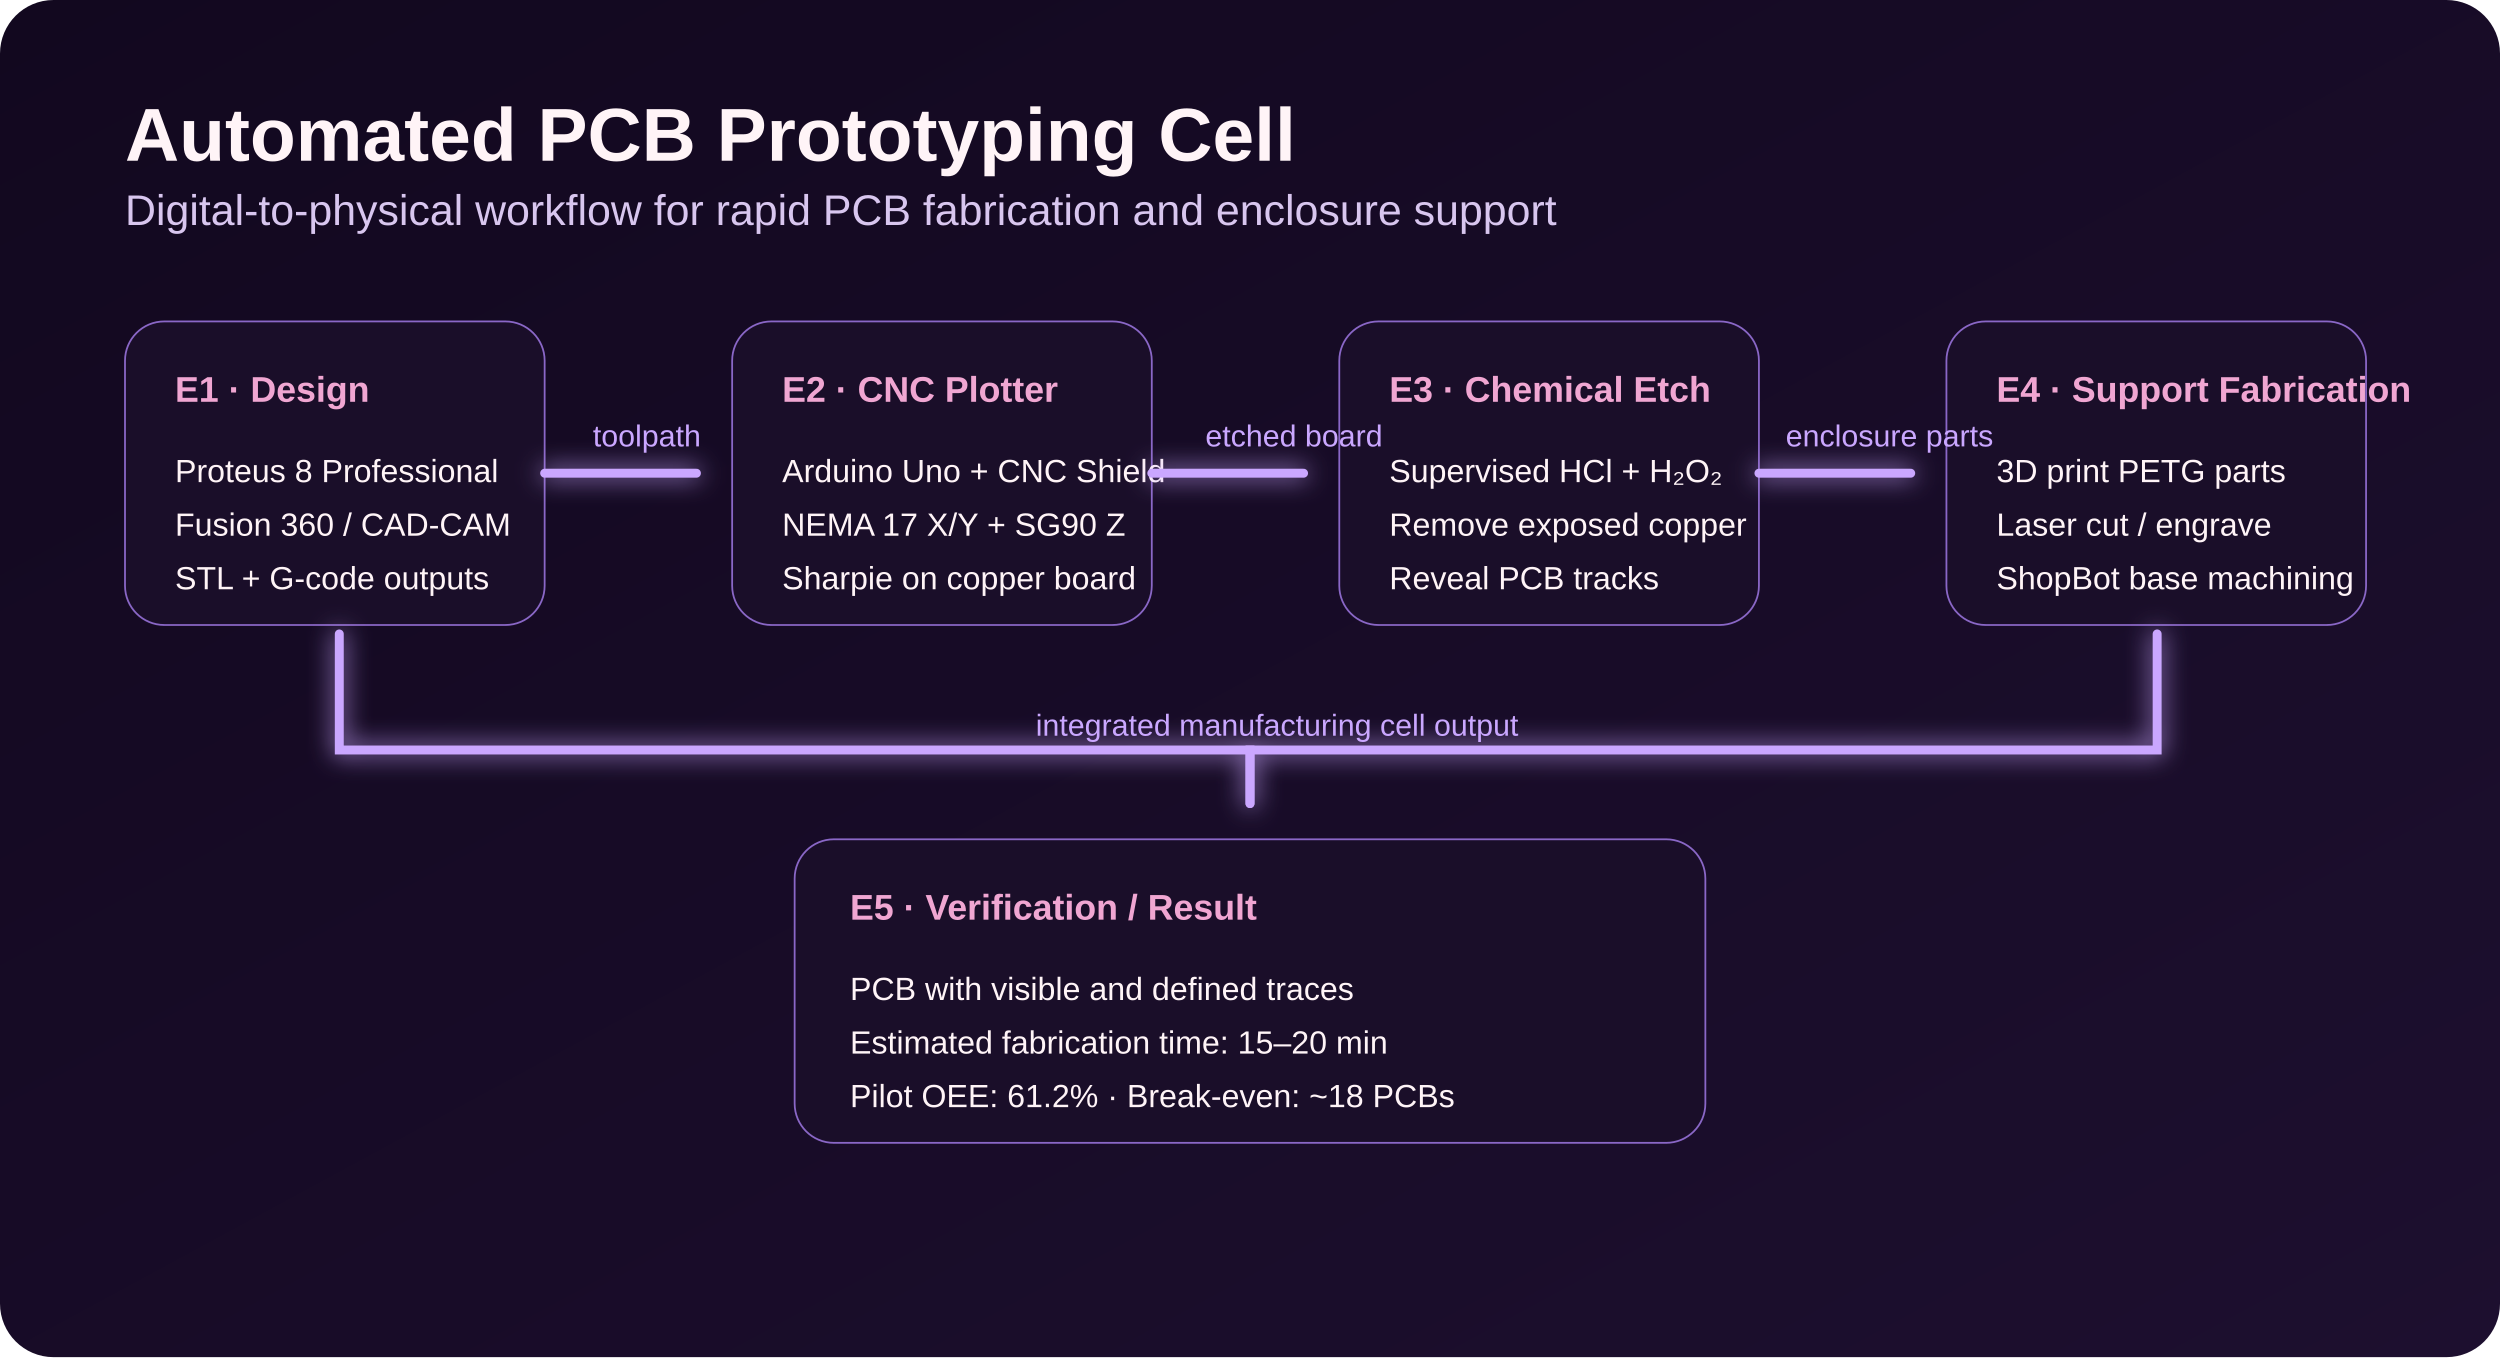
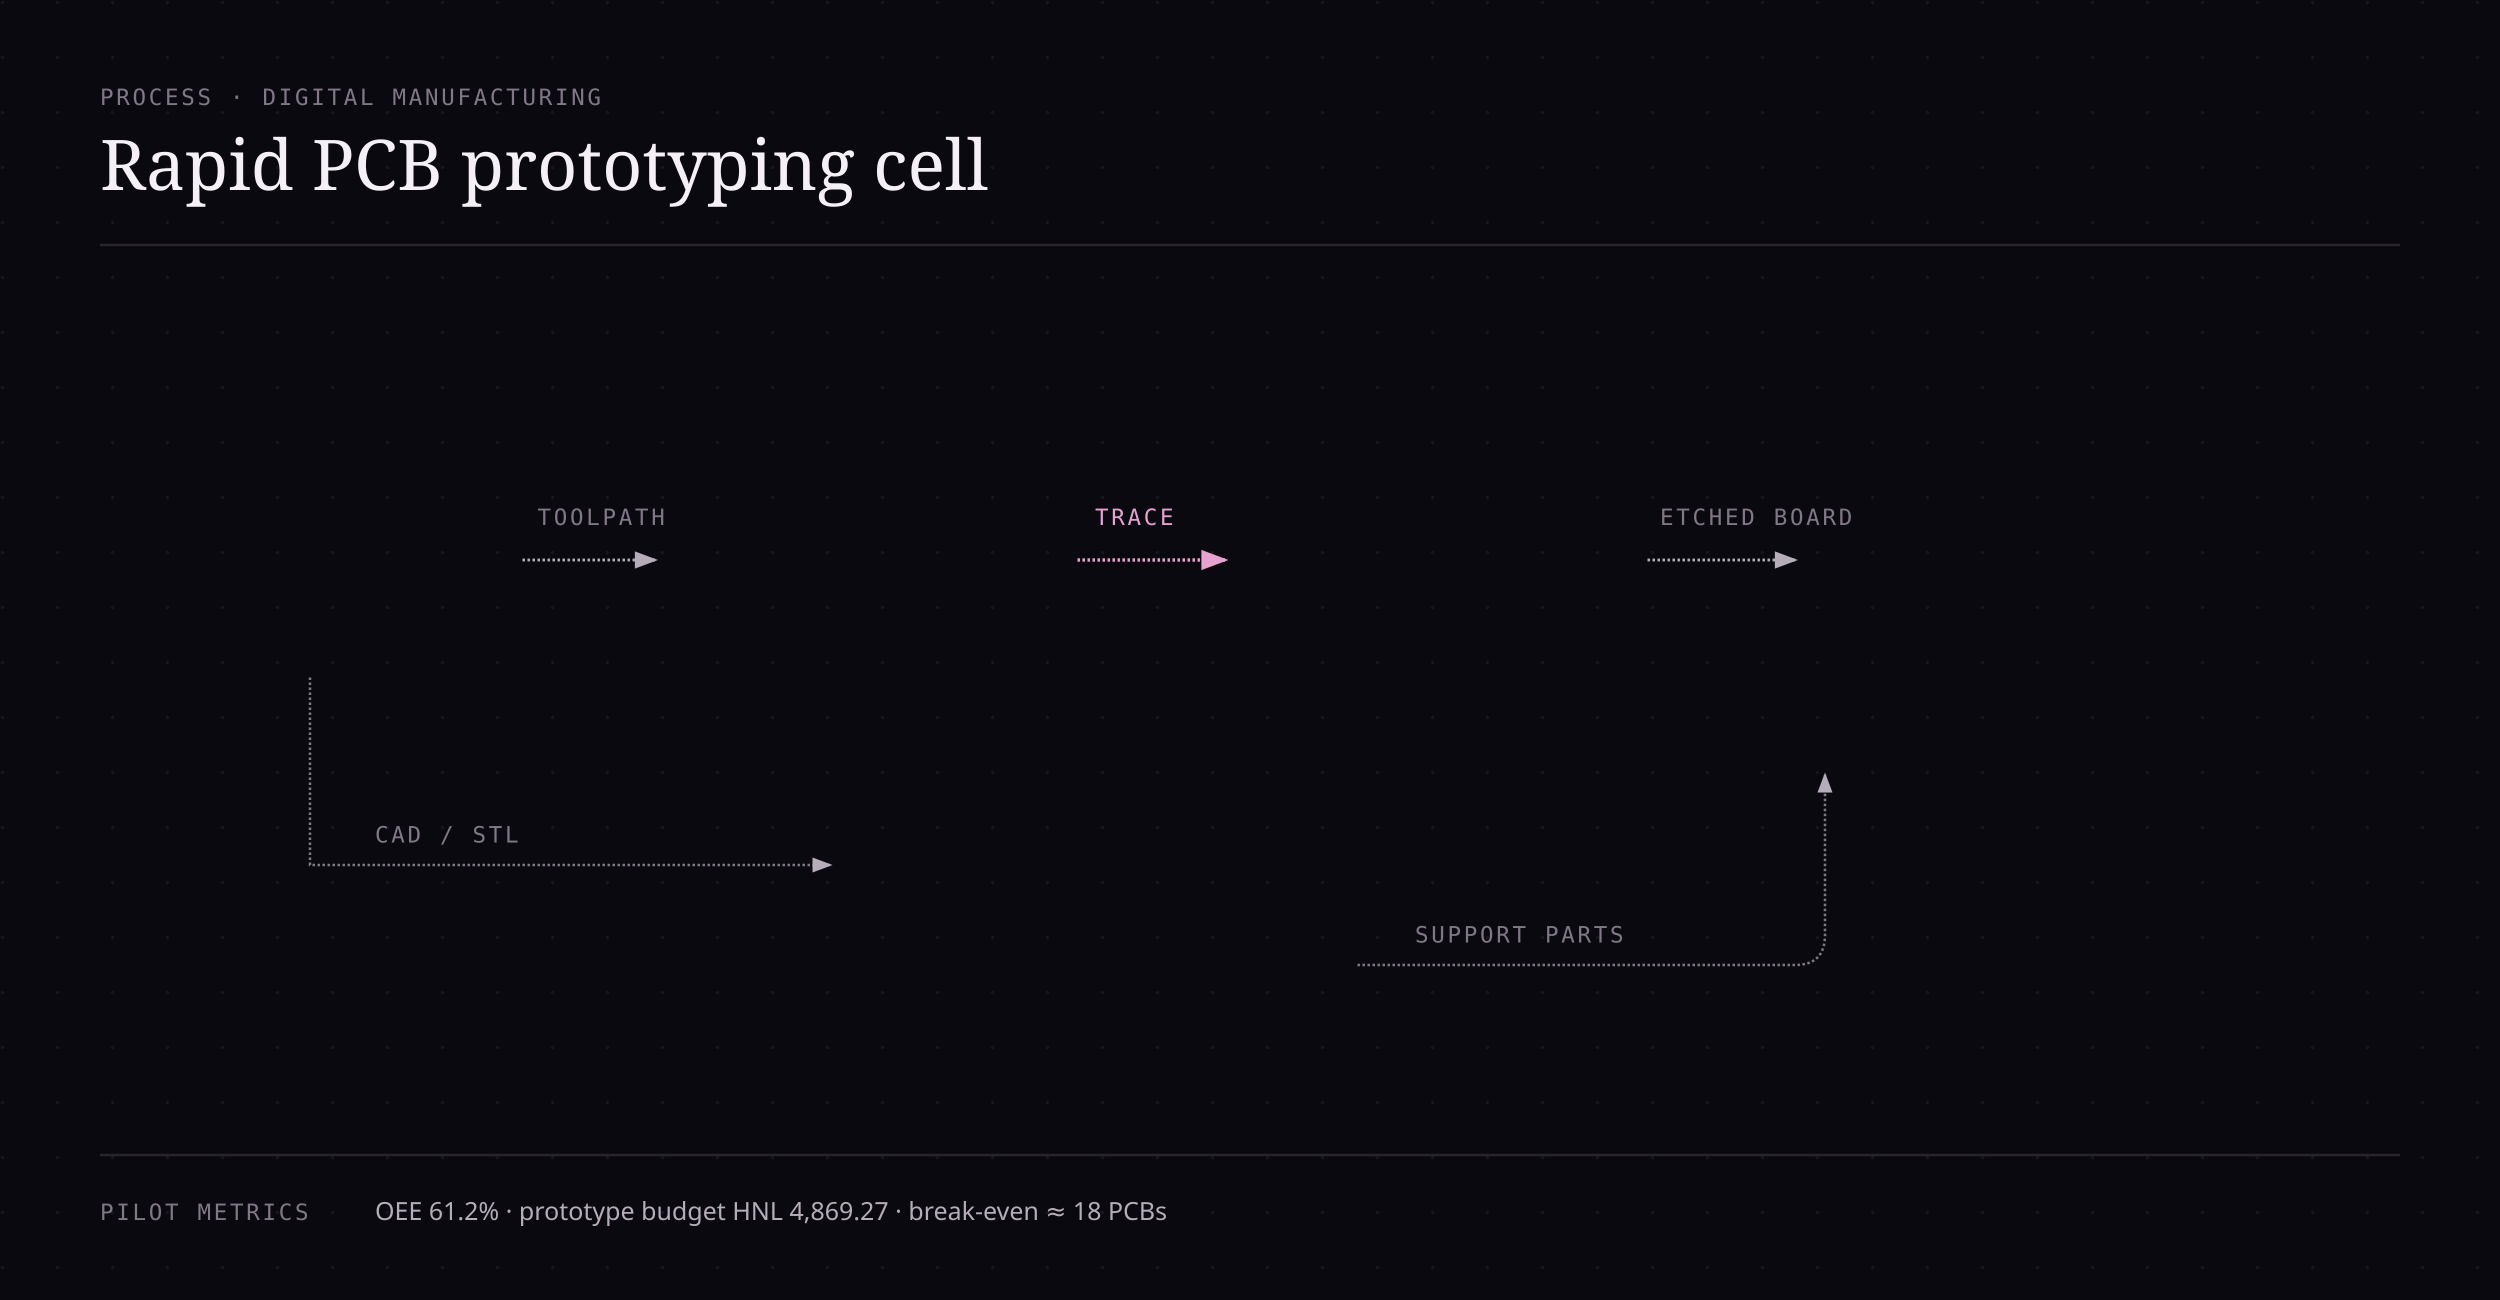
- <svg xmlns="http://www.w3.org/2000/svg" width="1400" height="760" viewBox="0 0 1400 760" fill="none">
+ <svg xmlns="http://www.w3.org/2000/svg" viewBox="0 0 1000 520" role="img" aria-labelledby="pcb-title pcb-desc">
+   <style>
+ .bg{fill:#0b0910}.z,.tag,.edge{font:500 9px ui-monospace,monospace;letter-spacing:.12em}.z{fill:#817887}.tag{fill:#e7a2cf}.name{fill:#f4f0f5;font:600 14px system-ui,sans-serif}.sub{fill:#b5adb9;font:400 10.5px ui-monospace,monospace}.node{fill:#121018;stroke:#f4f0f5;stroke-opacity:.22}.focal{fill:#e7a2cf;fill-opacity:.09;stroke:#e7a2cf}.soft{fill:#f4f0f5;fill-opacity:.025;stroke:#b5adb9;stroke-opacity:.45}.wire{fill:none;stroke:#b5adb9;stroke-width:1.15}.wireA{fill:none;stroke:#e7a2cf;stroke-width:1.35}.dash{fill:none;stroke:#817887;stroke-width:1;stroke-dasharray:4 3}.edge{fill:#817887}.step{opacity:0;transform:translateY(7px);animation:r .46s cubic-bezier(.2,.8,.2,1) forwards}.s1{animation-delay:.06s}.s2{animation-delay:.16s}.s3{animation-delay:.26s}.s4{animation-delay:.36s}.s5{animation-delay:.46s}.line{stroke-dasharray:1;stroke-dashoffset:1;animation:d .62s ease forwards}.l1{animation-delay:.18s}.l2{animation-delay:.30s}.l3{animation-delay:.42s}.l4{animation-delay:.54s}@keyframes r{to{opacity:1;transform:none}}@keyframes d{to{stroke-dashoffset:0}}@media(prefers-reduced-motion:reduce){.step{opacity:1;transform:none;animation:none}.line{stroke-dasharray:none;stroke-dashoffset:0;animation:none}}
+ </style>
  <defs>
-     <linearGradient id="bg" x1="0" y1="0" x2="1" y2="1">
-       <stop offset="0%" stop-color="#12081f" />
-       <stop offset="100%" stop-color="#1d0f2f" />
-     </linearGradient>
-     <filter id="glow">
-       <feGaussianBlur stdDeviation="7" result="b" />
-       <feMerge>
-         <feMergeNode in="b" />
-         <feMergeNode in="SourceGraphic" />
-       </feMerge>
-     </filter>
+     <pattern id="dots" width="22" height="22" patternUnits="userSpaceOnUse">
+       <circle cx="1" cy="1" r=".7" fill="#f4f0f5" fill-opacity=".12" />
+     </pattern>
+     <marker id="a" markerWidth="8" markerHeight="6" refX="7" refY="3" orient="auto">
+       <path d="M0 0 8 3 0 6Z" fill="#b5adb9" />
+     </marker>
+     <marker id="aa" markerWidth="8" markerHeight="6" refX="7" refY="3" orient="auto">
+       <path d="M0 0 8 3 0 6Z" fill="#e7a2cf" />
+     </marker>
  </defs>
-   <rect width="1400" height="760" rx="30" fill="url(#bg)" />
-   <text x="70" y="90" fill="#fff4f7" font-size="42" font-family="Arial" font-weight="700">Automated PCB Prototyping Cell</text>
-   <text x="70" y="126" fill="#d8c6ef" font-size="24" font-family="Arial">Digital-to-physical workflow for rapid PCB fabrication and enclosure support</text>
-   <g font-family="Arial" fill="#fff4f7">
-     <rect x="70" y="180" width="235" height="170" rx="22" stroke="#8a67c7" fill="#1a0e29" />
-     <text x="98" y="225" font-size="20" fill="#f0a6d2" font-weight="700">E1 · Design</text>
-     <text x="98" y="270" font-size="18">Proteus 8 Professional</text>
-     <text x="98" y="300" font-size="18">Fusion 360 / CAD-CAM</text>
-     <text x="98" y="330" font-size="18">STL + G-code outputs</text>
-     <rect x="410" y="180" width="235" height="170" rx="22" stroke="#8a67c7" fill="#1a0e29" />
-     <text x="438" y="225" font-size="20" fill="#f0a6d2" font-weight="700">E2 · CNC Plotter</text>
-     <text x="438" y="270" font-size="18">Arduino Uno + CNC Shield</text>
-     <text x="438" y="300" font-size="18">NEMA 17 X/Y + SG90 Z</text>
-     <text x="438" y="330" font-size="18">Sharpie on copper board</text>
-     <rect x="750" y="180" width="235" height="170" rx="22" stroke="#8a67c7" fill="#1a0e29" />
-     <text x="778" y="225" font-size="20" fill="#f0a6d2" font-weight="700">E3 · Chemical Etch</text>
-     <text x="778" y="270" font-size="18">Supervised HCl + H₂O₂</text>
-     <text x="778" y="300" font-size="18">Remove exposed copper</text>
-     <text x="778" y="330" font-size="18">Reveal PCB tracks</text>
-     <rect x="1090" y="180" width="235" height="170" rx="22" stroke="#8a67c7" fill="#1a0e29" />
-     <text x="1118" y="225" font-size="20" fill="#f0a6d2" font-weight="700">E4 · Support Fabrication</text>
-     <text x="1118" y="270" font-size="18">3D print PETG parts</text>
-     <text x="1118" y="300" font-size="18">Laser cut / engrave</text>
-     <text x="1118" y="330" font-size="18">ShopBot base machining</text>
-     <rect x="445" y="470" width="510" height="170" rx="22" stroke="#8a67c7" fill="#1a0e29" />
-     <text x="476" y="515" font-size="20" fill="#f0a6d2" font-weight="700">E5 · Verification / Result</text>
-     <text x="476" y="560" font-size="18">PCB with visible and defined traces</text>
-     <text x="476" y="590" font-size="18">Estimated fabrication time: 15–20 min</text>
-     <text x="476" y="620" font-size="18">Pilot OEE: 61.2% · Break-even: ~18 PCBs</text>
+   <rect class="bg" width="1000" height="520" />
+   <rect width="1000" height="520" fill="url(#dots)" opacity=".45" />
+   <text x="40" y="42" class="z">PROCESS · DIGITAL MANUFACTURING</text>
+   <text x="40" y="76" fill="#f4f0f5" font-family="Georgia,serif" font-size="28">Rapid PCB prototyping cell</text>
+   <line x1="40" y1="98" x2="960" y2="98" stroke="#f4f0f5" stroke-opacity=".12" />
+   <path pathLength="1" class="wire line l1" d="M208 224 H262" marker-end="url(#a)" />
+   <path pathLength="1" class="wireA line l2" d="M430 224 H490" marker-end="url(#aa)" />
+   <path pathLength="1" class="wire line l3" d="M658 224 H718" marker-end="url(#a)" />
+   <path pathLength="1" class="dash line l2" d="M124 270 V346 H332" marker-end="url(#a)" />
+   <path pathLength="1" class="dash line l4" d="M542 386 H718 Q730 386 730 374 V310" marker-end="url(#a)" />
+   <text x="215" y="210" class="edge">TOOLPATH</text>
+   <text x="438" y="210" class="tag">TRACE</text>
+   <text x="664" y="210" class="edge">ETCHED BOARD</text>
+   <text x="150" y="337" class="edge">CAD / STL</text>
+   <text x="566" y="377" class="edge">SUPPORT PARTS</text>
+   <g class="step s1">
+     <rect x="52" y="178" width="156" height="92" rx="6" class="node" />
+     <text x="64" y="196" class="tag">01 · DESIGN</text>
+     <text x="130" y="226" text-anchor="middle" class="name">Proteus + Fusion</text>
+     <text x="130" y="246" text-anchor="middle" class="sub">PCB · CAD/CAM</text>
  </g>
-   <g stroke="#caa7ff" stroke-width="5" stroke-linecap="round" filter="url(#glow)">
-     <path d="M305 265 H390" />
-     <path d="M645 265 H730" />
-     <path d="M985 265 H1070" />
-     <path d="M1208 355 V420 H700 V450" />
-     <path d="M190 355 V420 H700 V450" />
+   <g class="step s2">
+     <rect x="262" y="166" width="168" height="116" rx="6" class="focal" />
+     <text x="274" y="184" class="tag">02 · MACHINE</text>
+     <text x="346" y="218" text-anchor="middle" class="name">Arduino CNC plotter</text>
+     <text x="346" y="239" text-anchor="middle" class="sub">NEMA 17 X/Y · SG90 Z</text>
+     <text x="346" y="258" text-anchor="middle" class="sub">Sharpie on copper</text>
  </g>
-   <g fill="#caa7ff" font-family="Arial" font-size="17">
-     <text x="332" y="250">toolpath</text>
-     <text x="675" y="250">etched board</text>
-     <text x="1000" y="250">enclosure parts</text>
-     <text x="580" y="412">integrated manufacturing cell output</text>
+   <g class="step s3">
+     <rect x="490" y="178" width="168" height="92" rx="6" class="node" />
+     <text x="502" y="196" class="tag">03 · PROCESS</text>
+     <text x="574" y="226" text-anchor="middle" class="name">Supervised etching</text>
+     <text x="574" y="246" text-anchor="middle" class="sub">remove exposed copper</text>
  </g>
+   <g class="step s4">
+     <rect x="718" y="166" width="224" height="116" rx="6" class="node" />
+     <text x="730" y="184" class="tag">04 · VERIFY</text>
+     <text x="830" y="218" text-anchor="middle" class="name">PCB prototype</text>
+     <text x="830" y="239" text-anchor="middle" class="sub">visible / defined traces</text>
+     <text x="830" y="258" text-anchor="middle" class="sub">15–20 min estimate</text>
+   </g>
+   <g class="step s5">
+     <rect x="332" y="342" width="210" height="88" rx="6" class="soft" />
+     <text x="344" y="360" class="tag">PARALLEL FABRICATION</text>
+     <text x="437" y="390" text-anchor="middle" class="name">Support parts</text>
+     <text x="437" y="410" text-anchor="middle" class="sub">PETG · laser · ShopBot</text>
+   </g>
+   <line x1="40" y1="462" x2="960" y2="462" stroke="#f4f0f5" stroke-opacity=".12" />
+   <text x="40" y="488" class="z">PILOT METRICS</text>
+   <text x="150" y="488" fill="#b5adb9" font-family="system-ui,sans-serif" font-size="10">OEE 61.2% · prototype budget HNL 4,869.27 · break-even ≈ 18 PCBs</text>
</svg>
